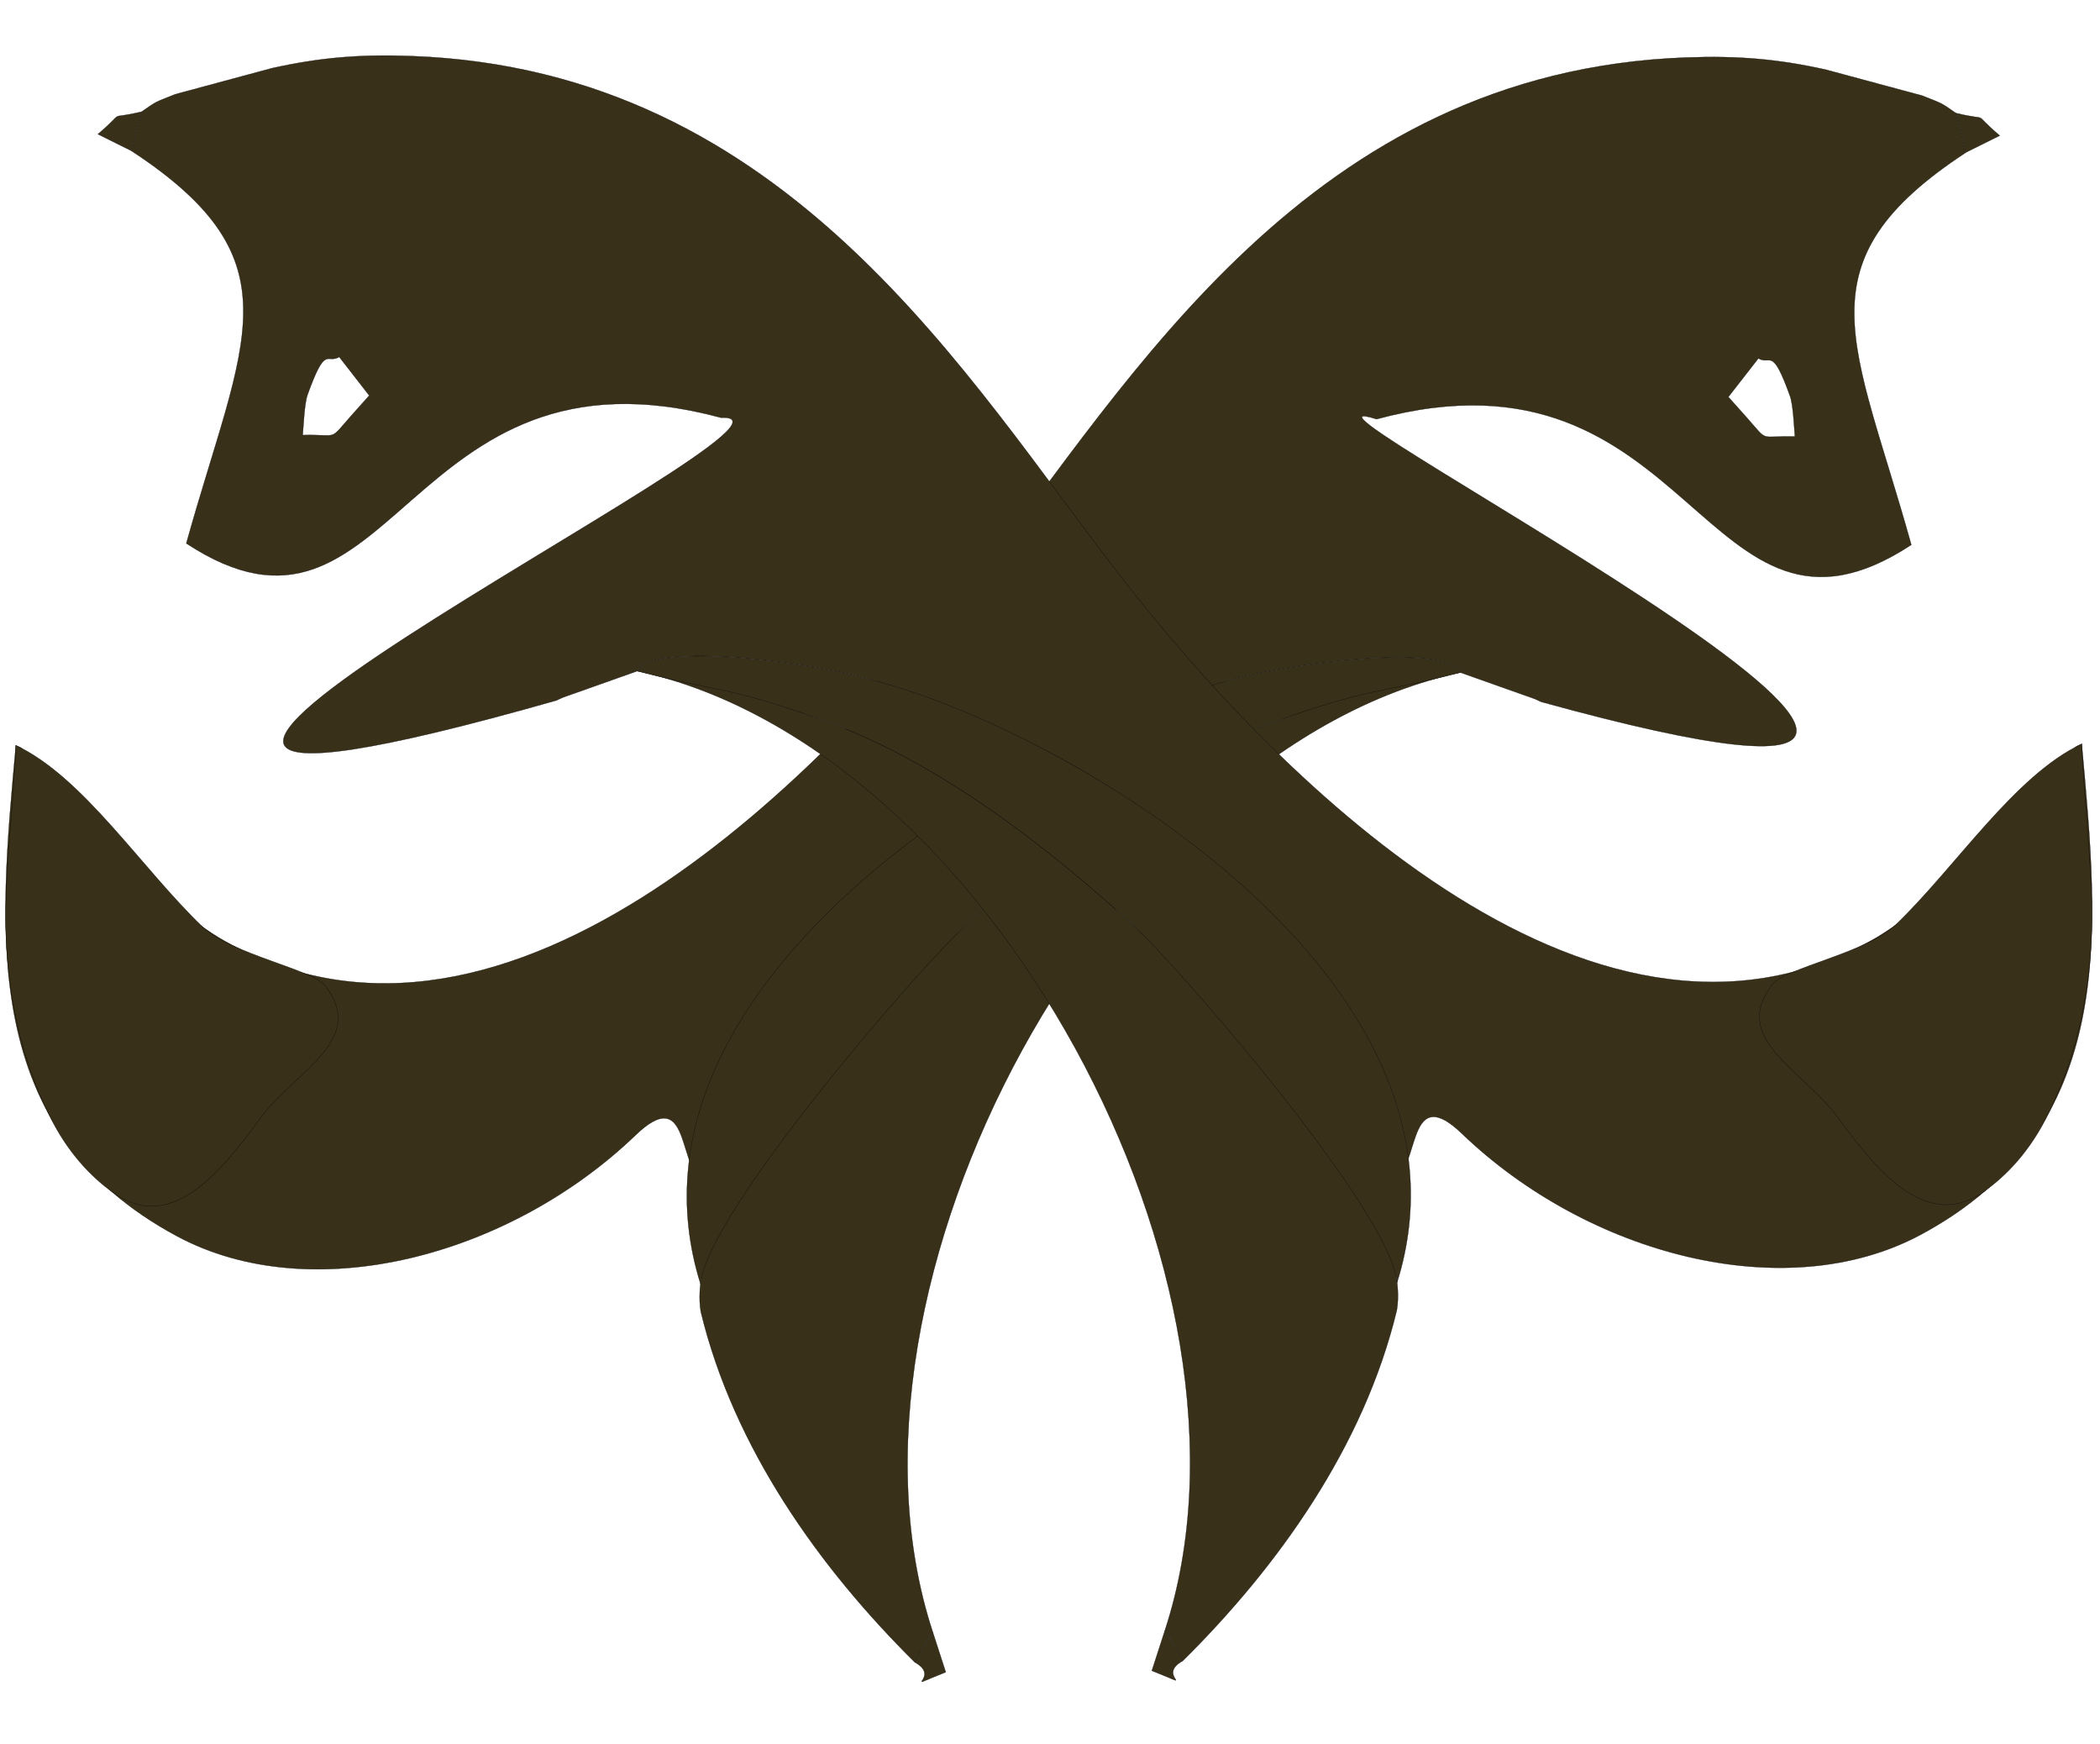
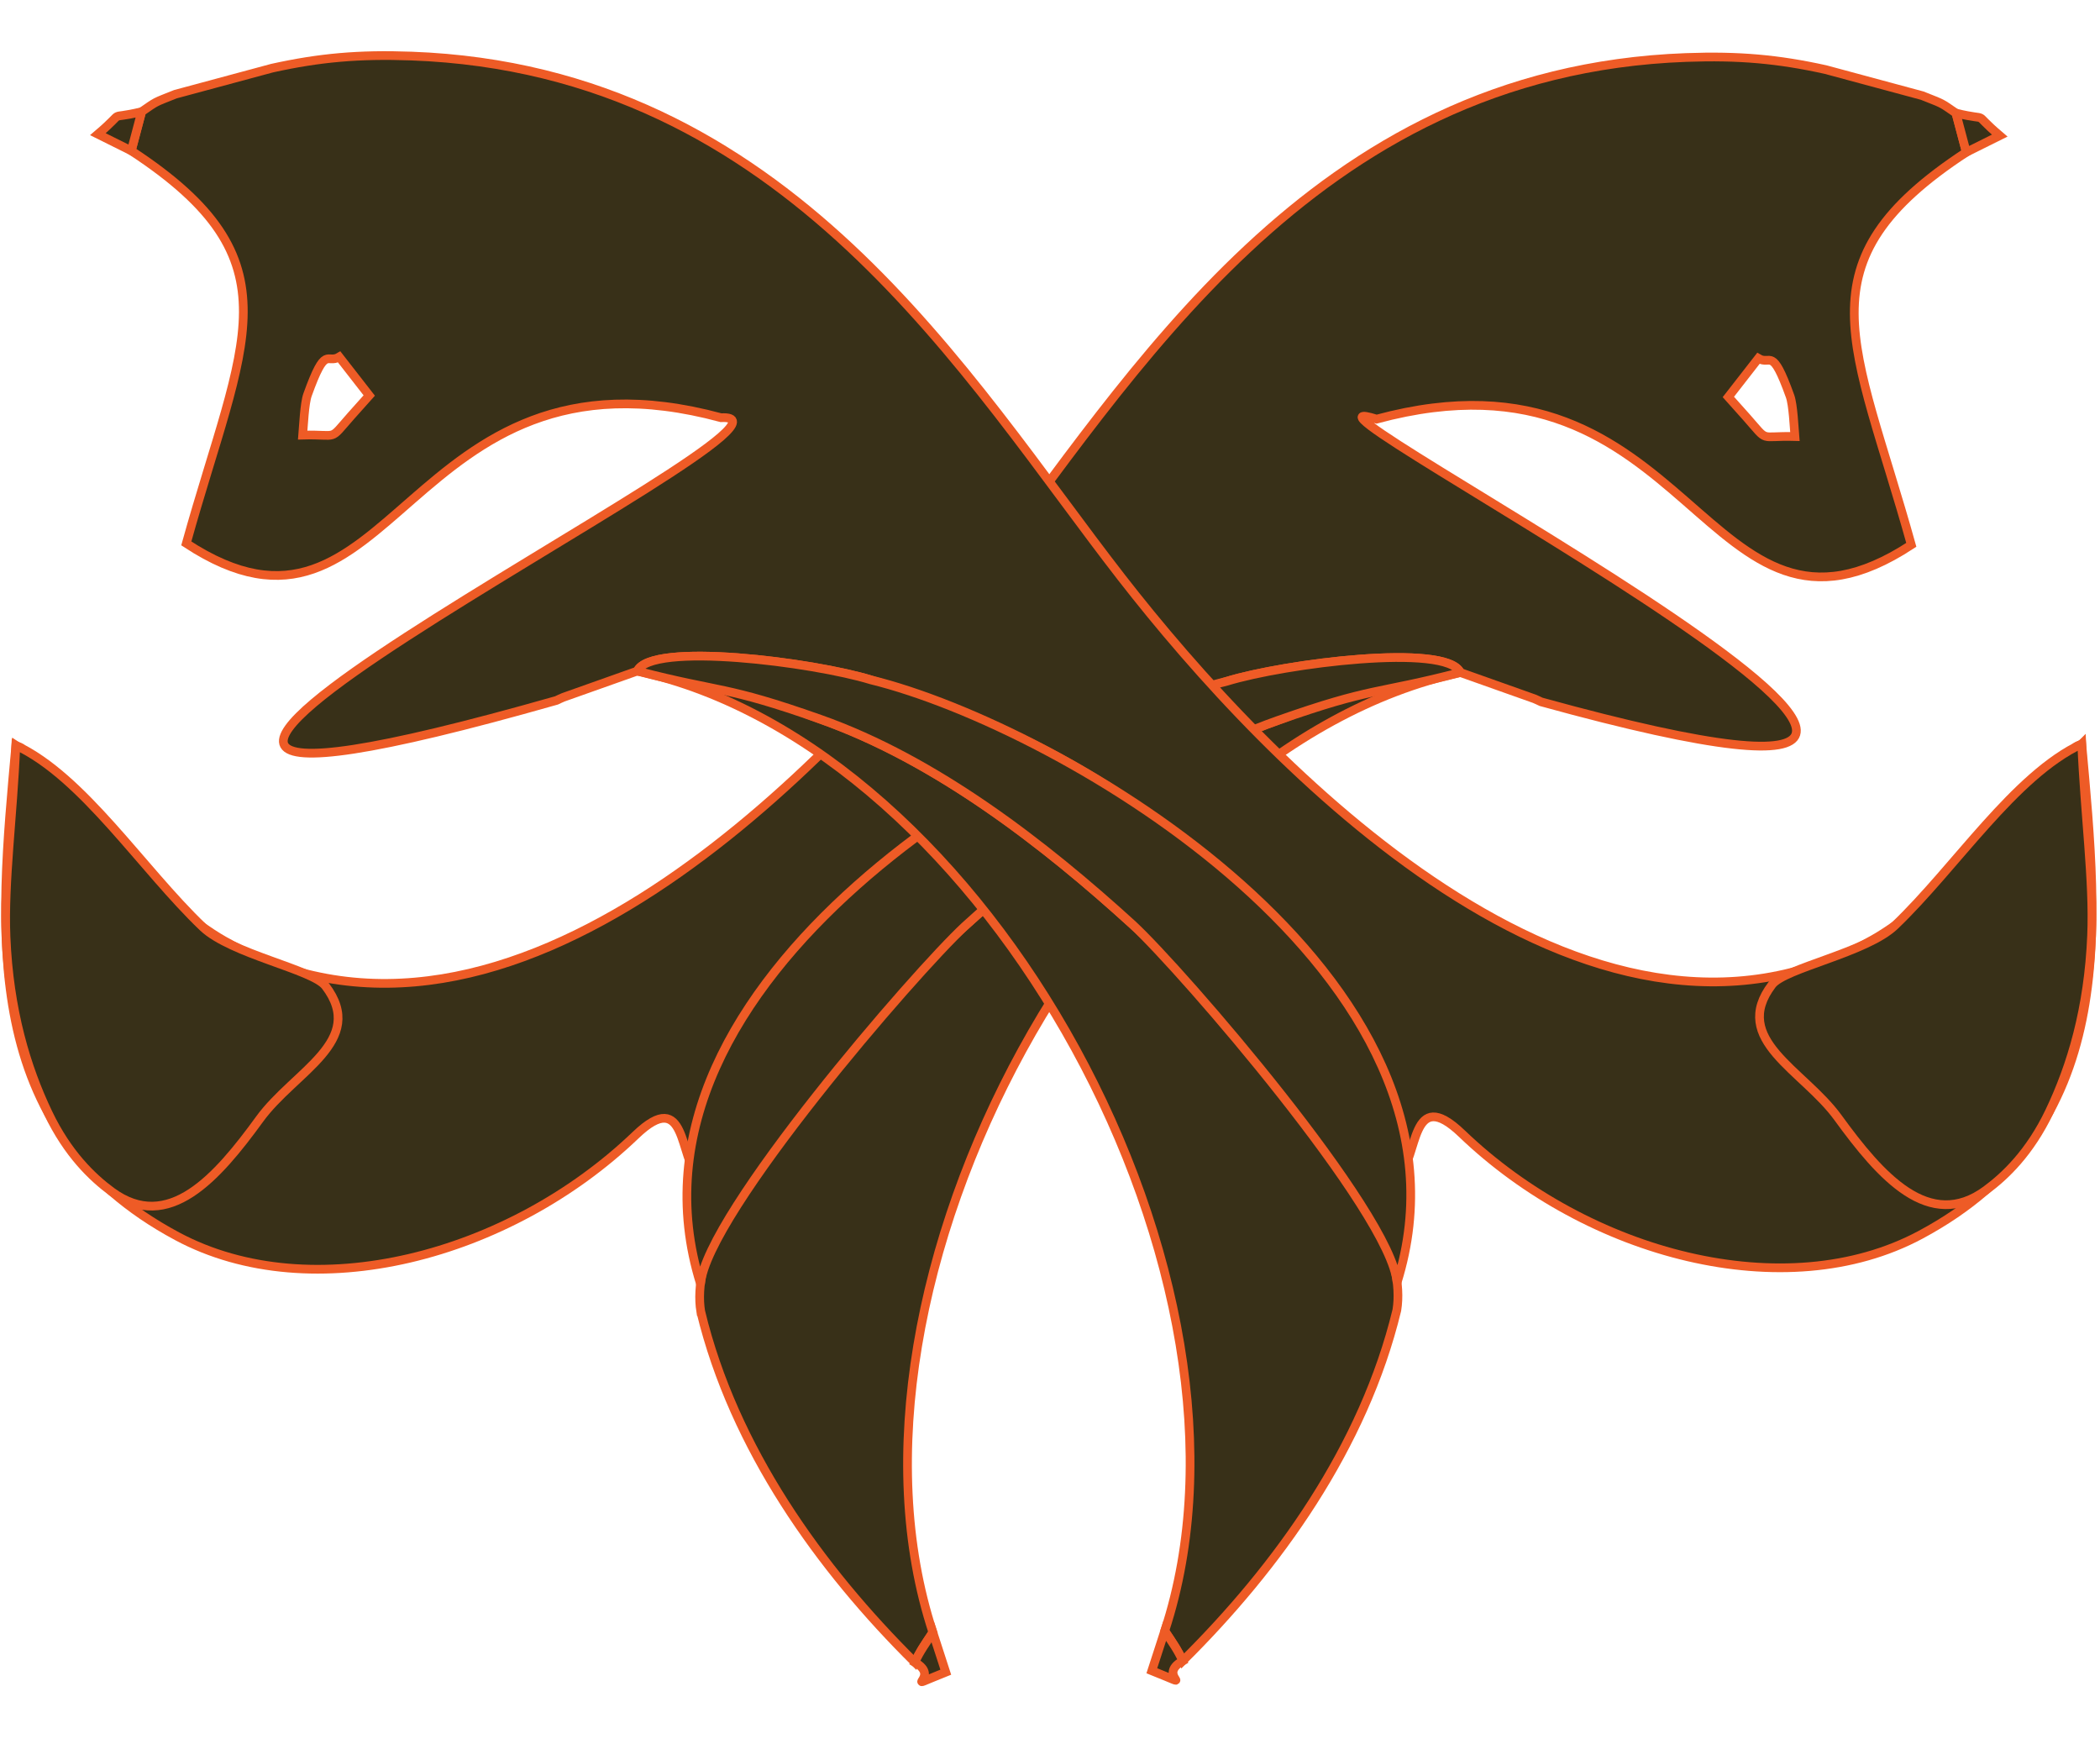
<svg xmlns="http://www.w3.org/2000/svg" xmlns:xlink="http://www.w3.org/1999/xlink" version="1.1" width="2409.449" height="2000.646" id="svg49" viewBox="0 0 2409.449 2000.646">
-   <path d="m 2017.493,411.155 c 14.336,8.593 15.343,-15.038 36.365,43.443 3.482,9.689 4.675,36.088 5.536,46.232 -42.199,-1.207 -29.216,7.65 -55.418,-22.009 l -20.928,-23.42 z M 801.784,1349.719 c 89.491,-286.229 282.954,-468.823 605.672,-568.093 65.598,-20.176 252.282,-44.325 268.075,-10.088 l 84.983,30.145 c 2.213,0.873 5.577,2.539 7.68,3.508 819.077,225.853 -357.33,-377.642 -188.738,-324.338 365.054,-98.47 374.894,300.658 613.5,144.225 -65.051,-233.535 -130.482,-323.6 63.115,-450.437 l -11.901,-44.847 c -17.743,-12.251 -13.412,-10.005 -38.682,-20.058 L 2094.488,79.814 c -54.286,-11.971 -99.359,-16.069 -159.941,-13.846 C 1502.026,81.843 1298.192,434.896 1119.825,664.343 953.77,877.948 585.785,1264.594 257.459,1079.409 183.859,1037.895 48.031,899.798 26.889,861.132 c -2.451,-4.484 -5.78,-4.047 -8.7,-6.023 -19.61,215.264 -43.223,440.929 185.08,563.215 154.526,82.771 380.808,23.271 526.038,-116.053 59.424,-57.007 49.745,28.485 72.476,47.447 z" style="fill:#383018;fill-rule:evenodd;stroke:#000000;stroke-width:0.283;stroke-linecap:butt;stroke-linejoin:miter;stroke-dasharray:none;fill-opacity:1" id="path9" />
-   <path d="m 804.017,1504.708 c 37.971,157.141 136.845,294.652 245.642,402.411 1.77,-4.061 6.658,-12.933 8.19,-15.398 1.252,-2.009 4.529,-7.104 5.822,-9.152 1.415,-2.245 4.514,-6.525 6.66,-9.863 -131.531,-399.916 203.011,-1014.258 605.199,-1101.168 -72.611,-21.267 -133.911,28.401 -209.506,55.041 -133.49,47.044 -258.134,144.149 -358.76,235.782 -123.368,110.52 -322.32,324.815 -303.248,442.346 z" style="fill:#383018;fill-rule:evenodd;stroke:#000000;stroke-width:0.283;stroke-linecap:butt;stroke-linejoin:miter;stroke-dasharray:none;fill-opacity:1" id="path11" />
-   <path d="m 803.737,1472.962 c 7.377,-80.752 245.635,-356.957 303.529,-410.601 100.626,-91.633 225.27,-188.739 358.76,-235.782 110.151,-38.819 111.841,-29.775 209.506,-55.041 -15.792,-34.238 -202.477,-10.088 -268.075,10.088 -217.111,53.204 -713.492,340.962 -603.72,691.336 z" style="fill:#383018;fill-rule:evenodd;stroke:#000000;stroke-width:0.283;stroke-linecap:butt;stroke-linejoin:miter;stroke-dasharray:none;fill-opacity:1" id="path13" />
-   <path d="m 2256.072,174.642 38.326,-19.054 c -35.048,-29.875 -7.031,-15.515 -50.227,-25.793 z" style="fill:#383018;fill-rule:evenodd;stroke:#000000;stroke-width:0.283;stroke-linecap:butt;stroke-linejoin:miter;stroke-dasharray:none;fill-opacity:1" id="path15" />
-   <path d="m 1049.659,1907.119 c 31.959,17.635 -21.012,33.778 35.474,11.278 l -14.802,-45.691 c -7.272,11.314 -15.229,21.926 -20.672,34.413 z" style="fill:#383018;fill-rule:evenodd;stroke:#000000;stroke-width:0.283;stroke-linecap:butt;stroke-linejoin:miter;stroke-dasharray:none;fill-opacity:1" id="path17" />
-   <path d="m 18.188,855.111 c -3.468,81.992 -13.87,156.62 -11.305,219.438 3.46,84.709 23.369,150.004 48.275,202.188 22.422,46.98 50.854,74.093 72.941,90.354 64.977,47.839 120.876,-15.864 169.826,-83.269 39.742,-54.728 123.521,-89.394 75.601,-152.537 -14.537,-19.155 -108.339,-36.666 -140.844,-67.741 C 162.896,996.822 95.404,891.185 18.188,855.111 Z" style="fill:#383018;fill-rule:evenodd;stroke:#000000;stroke-width:0.283;stroke-linecap:butt;stroke-linejoin:miter;stroke-dasharray:none;fill-opacity:1" id="path19" />
-   <path d="m 389.207,409.511 c -14.336,8.593 -15.343,-15.038 -36.365,43.443 -3.482,9.689 -4.675,36.088 -5.536,46.232 42.199,-1.207 29.216,7.65 55.418,-22.009 l 20.928,-23.42 z M 1604.916,1348.074 c -89.491,-286.229 -282.954,-468.823 -605.672,-568.093 -65.598,-20.176 -252.282,-44.325 -268.075,-10.088 l -84.983,30.145 c -2.212,0.873 -5.577,2.539 -7.68,3.508 -860.51,244.745 340.063,-332.094 188.738,-324.338 -365.054,-98.47 -374.894,300.658 -613.5,144.225 65.051,-233.535 130.482,-323.6 -63.115,-450.437 l 11.901,-44.847 c 17.743,-12.251 13.413,-10.005 38.682,-20.058 L 312.212,78.169 c 54.286,-11.971 99.359,-16.069 159.941,-13.846 432.521,15.875 636.355,368.928 814.722,598.375 166.055,213.605 534.04,600.251 862.365,415.066 73.601,-41.514 209.429,-179.61 230.57,-218.277 2.451,-4.484 5.78,-4.047 8.7,-6.023 19.61,215.264 43.223,440.929 -185.08,563.215 -154.526,82.771 -380.808,23.271 -526.038,-116.053 -59.424,-57.007 -49.745,28.485 -72.476,47.447 z" style="fill:#383018;fill-rule:evenodd;stroke:#050109;stroke-width:0.283;stroke-linecap:butt;stroke-linejoin:miter;stroke-dasharray:none;fill-opacity:1" id="path21" />
-   <path d="m 1602.683,1503.063 c -37.971,157.141 -136.845,294.652 -245.642,402.411 -1.77,-4.061 -6.658,-12.933 -8.19,-15.398 -1.252,-2.009 -4.529,-7.104 -5.822,-9.152 -1.415,-2.245 -4.514,-6.525 -6.66,-9.863 131.531,-399.916 -203.011,-1014.258 -605.199,-1101.168 72.611,-21.267 133.911,28.401 209.506,55.041 133.49,47.044 258.134,144.149 358.76,235.782 123.368,110.52 322.32,324.815 303.248,442.346 z" style="fill:#383018;fill-rule:evenodd;stroke:#050109;stroke-width:0.283;stroke-linecap:butt;stroke-linejoin:miter;stroke-dasharray:none;fill-opacity:1" id="path23" />
-   <path d="m 1602.964,1471.318 c -7.377,-80.752 -245.634,-356.957 -303.529,-410.601 -100.626,-91.633 -225.27,-188.739 -358.76,-235.782 -110.151,-38.819 -111.841,-29.775 -209.506,-55.041 15.792,-34.238 202.477,-10.088 268.075,10.088 217.111,53.204 713.492,340.962 603.72,691.336 z" style="fill:#383018;fill-rule:evenodd;stroke:#050109;stroke-width:0.283;stroke-linecap:butt;stroke-linejoin:miter;stroke-dasharray:none;fill-opacity:1" id="path25" />
-   <path d="m 150.628,172.997 -38.326,-19.055 c 35.048,-29.875 7.031,-15.515 50.227,-25.793 z" style="fill:#383018;fill-rule:evenodd;stroke:#050109;stroke-width:0.283;stroke-linecap:butt;stroke-linejoin:miter;stroke-dasharray:none;fill-opacity:1" id="path27" />
-   <path d="m 1357.041,1905.474 c -31.959,17.635 21.012,33.778 -35.474,11.278 l 14.802,-45.691 c 7.272,11.314 15.229,21.926 20.672,34.413 z" style="fill:#383018;fill-rule:evenodd;stroke:#050109;stroke-width:0.283;stroke-linecap:butt;stroke-linejoin:miter;stroke-dasharray:none;fill-opacity:1" id="path29" />
-   <path d="m 2388.512,853.466 c 3.467,81.992 13.87,156.62 11.305,219.438 -3.46,84.709 -23.369,150.004 -48.275,202.188 -22.422,46.98 -50.854,74.093 -72.941,90.354 -64.976,47.839 -120.876,-15.864 -169.825,-83.269 -39.742,-54.728 -123.521,-89.394 -75.602,-152.537 14.537,-19.155 108.339,-36.666 140.844,-67.741 69.785,-66.722 137.277,-172.358 214.493,-208.432 z" style="fill:#383018;fill-rule:evenodd;stroke:#050109;stroke-width:0.283;stroke-linecap:butt;stroke-linejoin:miter;stroke-dasharray:none;fill-opacity:1" id="path31" />
+   <path d="m 2017.493,411.155 c 14.336,8.593 15.343,-15.038 36.365,43.443 3.482,9.689 4.675,36.088 5.536,46.232 -42.199,-1.207 -29.216,7.65 -55.418,-22.009 l -20.928,-23.42 z M 801.784,1349.719 c 89.491,-286.229 282.954,-468.823 605.672,-568.093 65.598,-20.176 252.282,-44.325 268.075,-10.088 l 84.983,30.145 c 2.213,0.873 5.577,2.539 7.68,3.508 819.077,225.853 -357.33,-377.642 -188.738,-324.338 365.054,-98.47 374.894,300.658 613.5,144.225 -65.051,-233.535 -130.482,-323.6 63.115,-450.437 l -11.901,-44.847 c -17.743,-12.251 -13.412,-10.005 -38.682,-20.058 L 2094.488,79.814 c -54.286,-11.971 -99.359,-16.069 -159.941,-13.846 C 1502.026,81.843 1298.192,434.896 1119.825,664.343 953.77,877.948 585.785,1264.594 257.459,1079.409 183.859,1037.895 48.031,899.798 26.889,861.132 c -2.451,-4.484 -5.78,-4.047 -8.7,-6.023 -19.61,215.264 -43.223,440.929 185.08,563.215 154.526,82.771 380.808,23.271 526.038,-116.053 59.424,-57.007 49.745,28.485 72.476,47.447 z" style="fill:#383018;fill-rule:evenodd;stroke:#ee5b26;stroke-width:10;stroke-linecap:butt;stroke-linejoin:miter;stroke-dasharray:none;fill-opacity:1;stroke-opacity:1;stroke-miterlimit:4" id="path9" />
+   <path d="m 804.017,1504.708 c 37.971,157.141 136.845,294.652 245.642,402.411 1.77,-4.061 6.658,-12.933 8.19,-15.398 1.252,-2.009 4.529,-7.104 5.822,-9.152 1.415,-2.245 4.514,-6.525 6.66,-9.863 -131.531,-399.916 203.011,-1014.258 605.199,-1101.168 -72.611,-21.267 -133.911,28.401 -209.506,55.041 -133.49,47.044 -258.134,144.149 -358.76,235.782 -123.368,110.52 -322.32,324.815 -303.248,442.346 z" style="fill:#383018;fill-rule:evenodd;stroke:#ee5b26;stroke-width:10;stroke-linecap:butt;stroke-linejoin:miter;stroke-dasharray:none;fill-opacity:1;stroke-opacity:1;stroke-miterlimit:4" id="path11" />
+   <path d="m 803.737,1472.962 c 7.377,-80.752 245.635,-356.957 303.529,-410.601 100.626,-91.633 225.27,-188.739 358.76,-235.782 110.151,-38.819 111.841,-29.775 209.506,-55.041 -15.792,-34.238 -202.477,-10.088 -268.075,10.088 -217.111,53.204 -713.492,340.962 -603.72,691.336 z" style="fill:#383018;fill-rule:evenodd;stroke:#ee5b26;stroke-width:10;stroke-linecap:butt;stroke-linejoin:miter;stroke-dasharray:none;fill-opacity:1;stroke-opacity:1;stroke-miterlimit:4" id="path13" />
+   <path d="m 2256.072,174.642 38.326,-19.054 c -35.048,-29.875 -7.031,-15.515 -50.227,-25.793 z" style="fill:#383018;fill-rule:evenodd;stroke:#ee5b26;stroke-width:10;stroke-linecap:butt;stroke-linejoin:miter;stroke-dasharray:none;fill-opacity:1;stroke-opacity:1;stroke-miterlimit:4" id="path15" />
+   <path d="m 1049.659,1907.119 c 31.959,17.635 -21.012,33.778 35.474,11.278 l -14.802,-45.691 c -7.272,11.314 -15.229,21.926 -20.672,34.413 z" style="fill:#383018;fill-rule:evenodd;stroke:#ee5b26;stroke-width:10;stroke-linecap:butt;stroke-linejoin:miter;stroke-dasharray:none;fill-opacity:1;stroke-opacity:1;stroke-miterlimit:4" id="path17" />
+   <path d="m 18.188,855.111 c -3.468,81.992 -13.87,156.62 -11.305,219.438 3.46,84.709 23.369,150.004 48.275,202.188 22.422,46.98 50.854,74.093 72.941,90.354 64.977,47.839 120.876,-15.864 169.826,-83.269 39.742,-54.728 123.521,-89.394 75.601,-152.537 -14.537,-19.155 -108.339,-36.666 -140.844,-67.741 C 162.896,996.822 95.404,891.185 18.188,855.111 Z" style="fill:#383018;fill-rule:evenodd;stroke:#ee5b26;stroke-width:10;stroke-linecap:butt;stroke-linejoin:miter;stroke-dasharray:none;fill-opacity:1;stroke-opacity:1;stroke-miterlimit:4" id="path19" />
+   <path d="m 389.207,409.511 c -14.336,8.593 -15.343,-15.038 -36.365,43.443 -3.482,9.689 -4.675,36.088 -5.536,46.232 42.199,-1.207 29.216,7.65 55.418,-22.009 l 20.928,-23.42 z M 1604.916,1348.074 c -89.491,-286.229 -282.954,-468.823 -605.672,-568.093 -65.598,-20.176 -252.282,-44.325 -268.075,-10.088 l -84.983,30.145 c -2.212,0.873 -5.577,2.539 -7.68,3.508 -860.51,244.745 340.063,-332.094 188.738,-324.338 -365.054,-98.47 -374.894,300.658 -613.5,144.225 65.051,-233.535 130.482,-323.6 -63.115,-450.437 l 11.901,-44.847 c 17.743,-12.251 13.413,-10.005 38.682,-20.058 L 312.212,78.169 c 54.286,-11.971 99.359,-16.069 159.941,-13.846 432.521,15.875 636.355,368.928 814.722,598.375 166.055,213.605 534.04,600.251 862.365,415.066 73.601,-41.514 209.429,-179.61 230.57,-218.277 2.451,-4.484 5.78,-4.047 8.7,-6.023 19.61,215.264 43.223,440.929 -185.08,563.215 -154.526,82.771 -380.808,23.271 -526.038,-116.053 -59.424,-57.007 -49.745,28.485 -72.476,47.447 z" style="fill:#383018;fill-rule:evenodd;stroke:#ee5b26;stroke-width:10;stroke-linecap:butt;stroke-linejoin:miter;stroke-dasharray:none;fill-opacity:1;stroke-opacity:1;stroke-miterlimit:4" id="path21" />
+   <path d="m 1602.683,1503.063 c -37.971,157.141 -136.845,294.652 -245.642,402.411 -1.77,-4.061 -6.658,-12.933 -8.19,-15.398 -1.252,-2.009 -4.529,-7.104 -5.822,-9.152 -1.415,-2.245 -4.514,-6.525 -6.66,-9.863 131.531,-399.916 -203.011,-1014.258 -605.199,-1101.168 72.611,-21.267 133.911,28.401 209.506,55.041 133.49,47.044 258.134,144.149 358.76,235.782 123.368,110.52 322.32,324.815 303.248,442.346 z" style="fill:#383018;fill-rule:evenodd;stroke:#ee5b26;stroke-width:10;stroke-linecap:butt;stroke-linejoin:miter;stroke-dasharray:none;fill-opacity:1;stroke-opacity:1;stroke-miterlimit:4" id="path23" />
+   <path d="m 1602.964,1471.318 c -7.377,-80.752 -245.634,-356.957 -303.529,-410.601 -100.626,-91.633 -225.27,-188.739 -358.76,-235.782 -110.151,-38.819 -111.841,-29.775 -209.506,-55.041 15.792,-34.238 202.477,-10.088 268.075,10.088 217.111,53.204 713.492,340.962 603.72,691.336 z" style="fill:#383018;fill-rule:evenodd;stroke:#ee5b26;stroke-width:10;stroke-linecap:butt;stroke-linejoin:miter;stroke-dasharray:none;fill-opacity:1;stroke-opacity:1;stroke-miterlimit:4" id="path25" />
+   <path d="m 150.628,172.997 -38.326,-19.055 c 35.048,-29.875 7.031,-15.515 50.227,-25.793 z" style="fill:#383018;fill-rule:evenodd;stroke:#ee5b26;stroke-width:10;stroke-linecap:butt;stroke-linejoin:miter;stroke-dasharray:none;fill-opacity:1;stroke-opacity:1;stroke-miterlimit:4" id="path27" />
+   <path d="m 1357.041,1905.474 c -31.959,17.635 21.012,33.778 -35.474,11.278 l 14.802,-45.691 c 7.272,11.314 15.229,21.926 20.672,34.413 z" style="fill:#383018;fill-rule:evenodd;stroke:#ee5b26;stroke-width:10;stroke-linecap:butt;stroke-linejoin:miter;stroke-dasharray:none;fill-opacity:1;stroke-opacity:1;stroke-miterlimit:4" id="path29" />
+   <path d="m 2388.512,853.466 c 3.467,81.992 13.87,156.62 11.305,219.438 -3.46,84.709 -23.369,150.004 -48.275,202.188 -22.422,46.98 -50.854,74.093 -72.941,90.354 -64.976,47.839 -120.876,-15.864 -169.825,-83.269 -39.742,-54.728 -123.521,-89.394 -75.602,-152.537 14.537,-19.155 108.339,-36.666 140.844,-67.741 69.785,-66.722 137.277,-172.358 214.493,-208.432 z" style="fill:#383018;fill-rule:evenodd;stroke:#ee5b26;stroke-width:10;stroke-linecap:butt;stroke-linejoin:miter;stroke-dasharray:none;fill-opacity:1;stroke-opacity:1;stroke-miterlimit:4" id="path31" />
  <defs id="defs39">
    <linearGradient id="grad1">
      <stop offset="0%" stop-color="#7d7b78" stop-opacity="1" id="stop33" />
      <stop offset="100%" stop-color="#ffffff" stop-opacity="1" id="stop35" />
    </linearGradient>
    <linearGradient xlink:href="#grad1" id="grad2" x1="0" y1="0" x2="0" y2="1" gradientTransform="rotate(1,0.5,0.5)" gradientUnits="objectBoundingBox" />
  </defs>
</svg>
